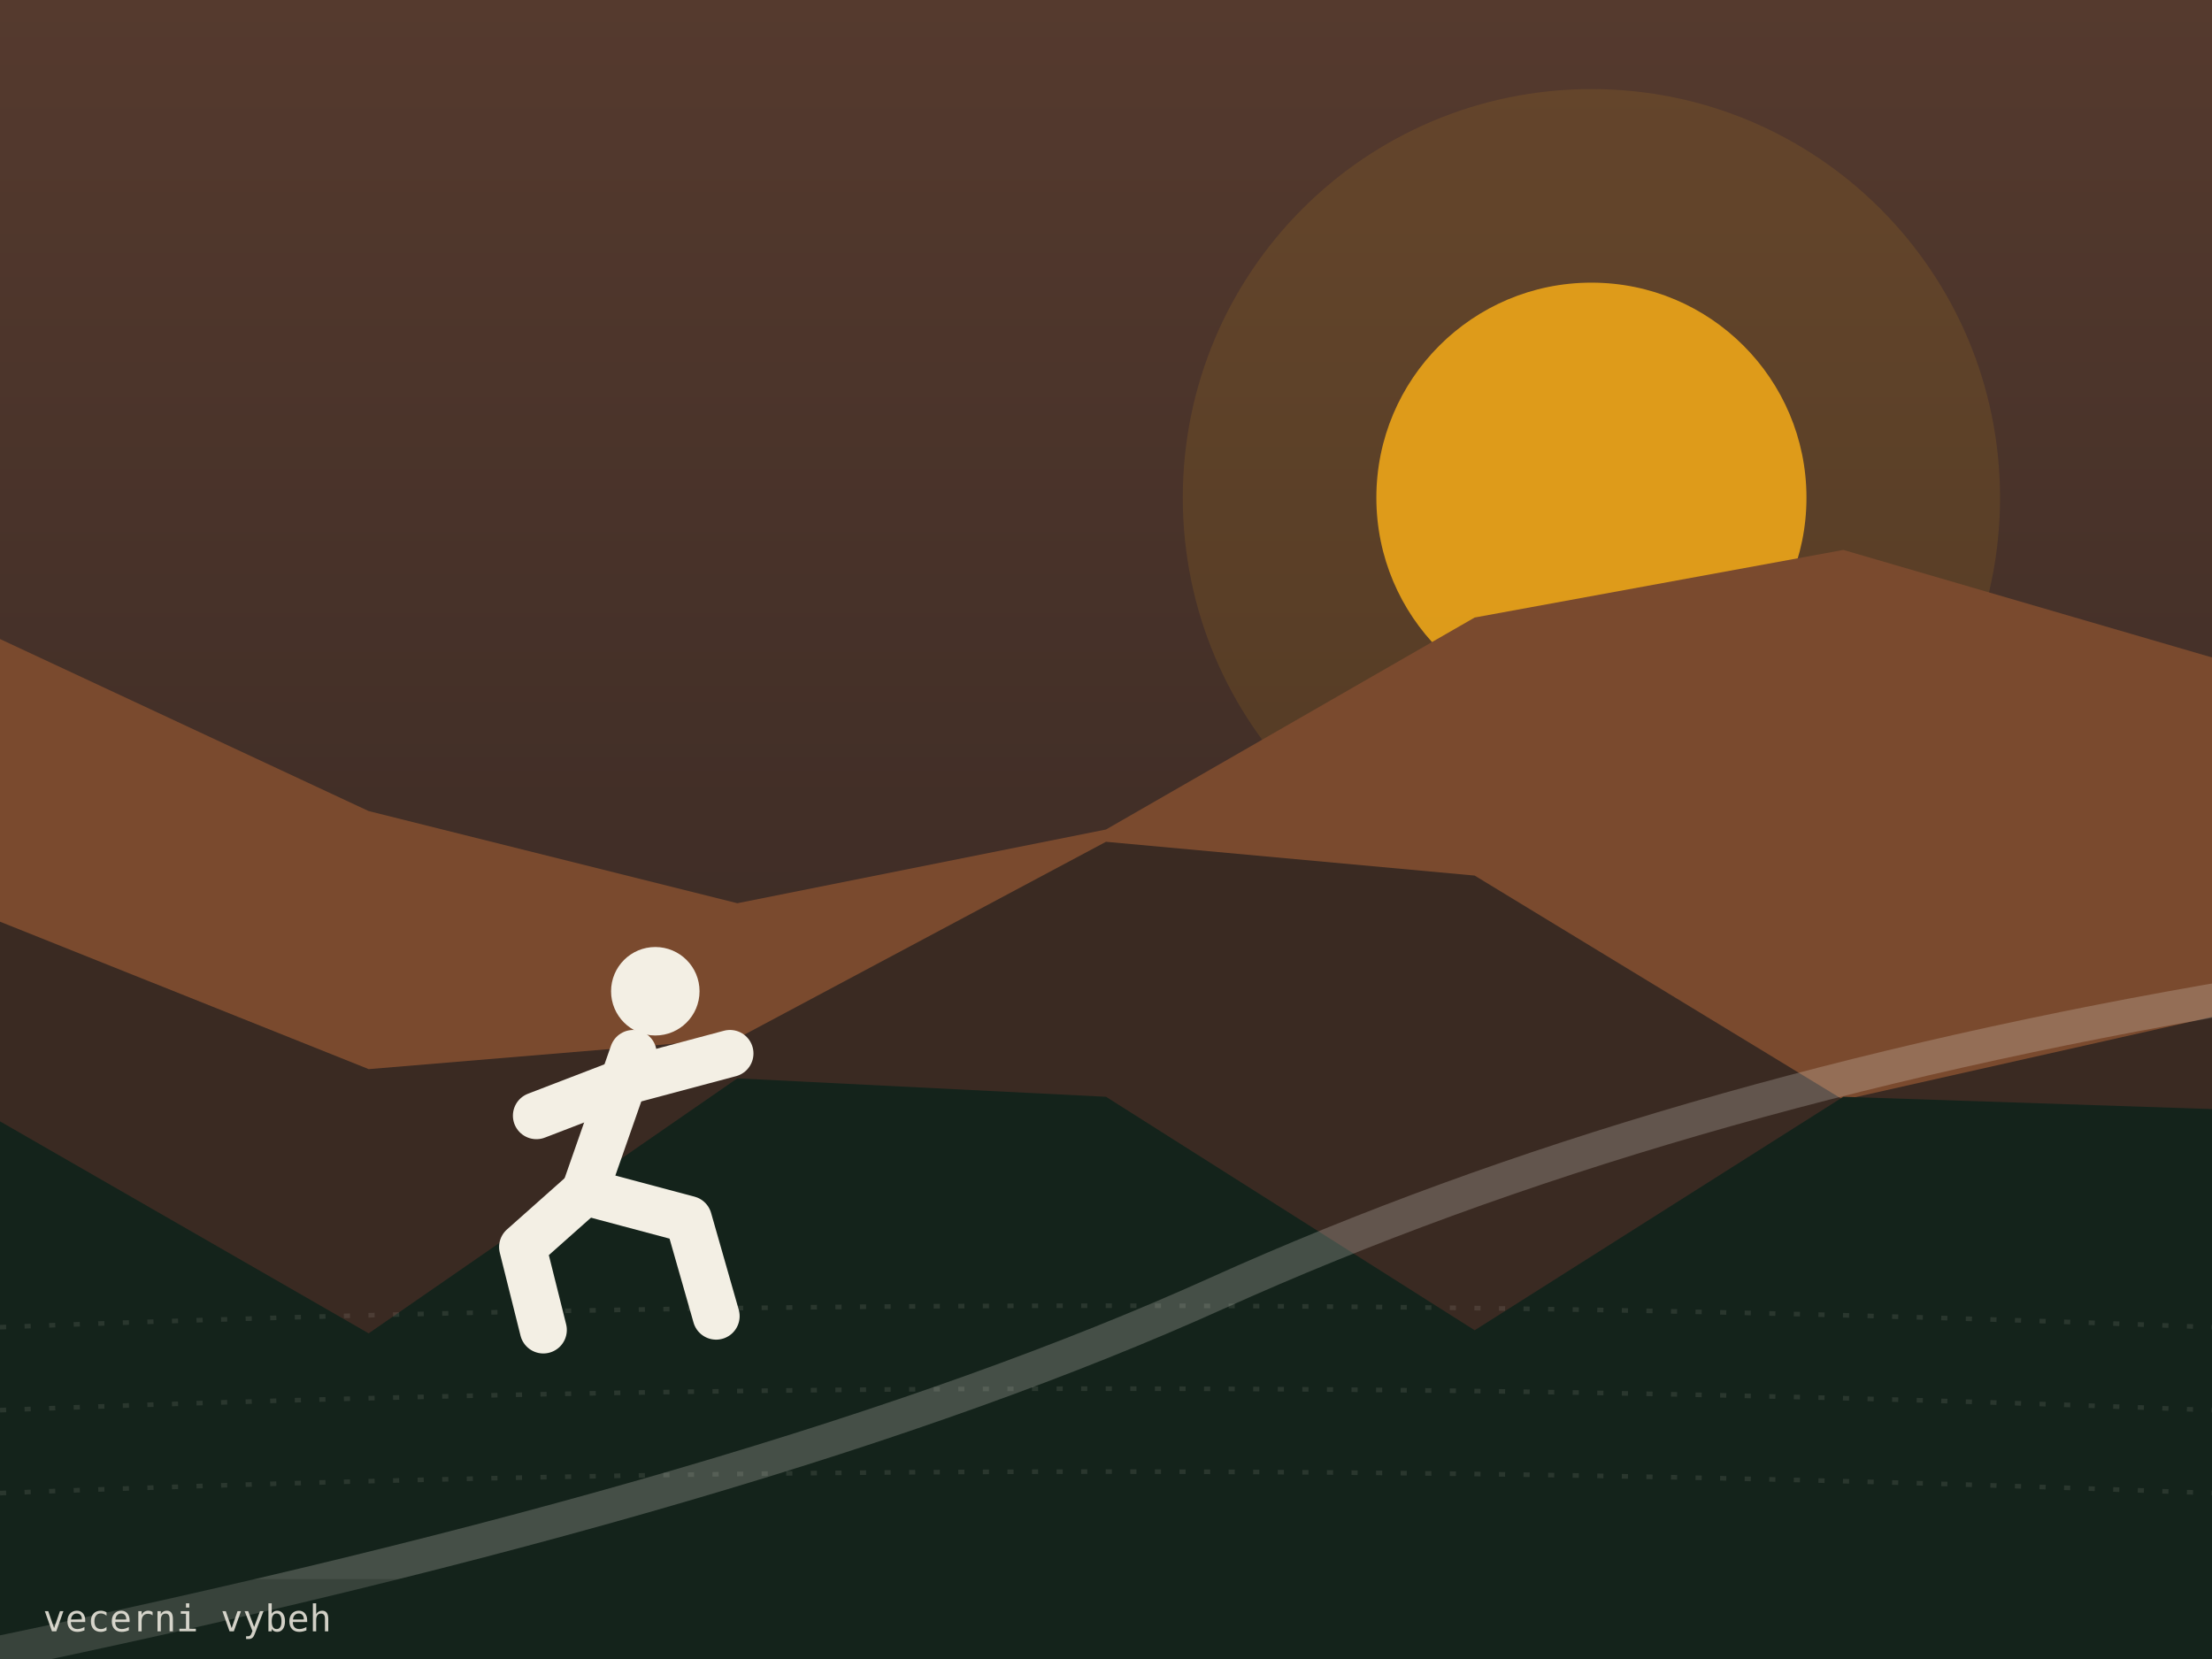
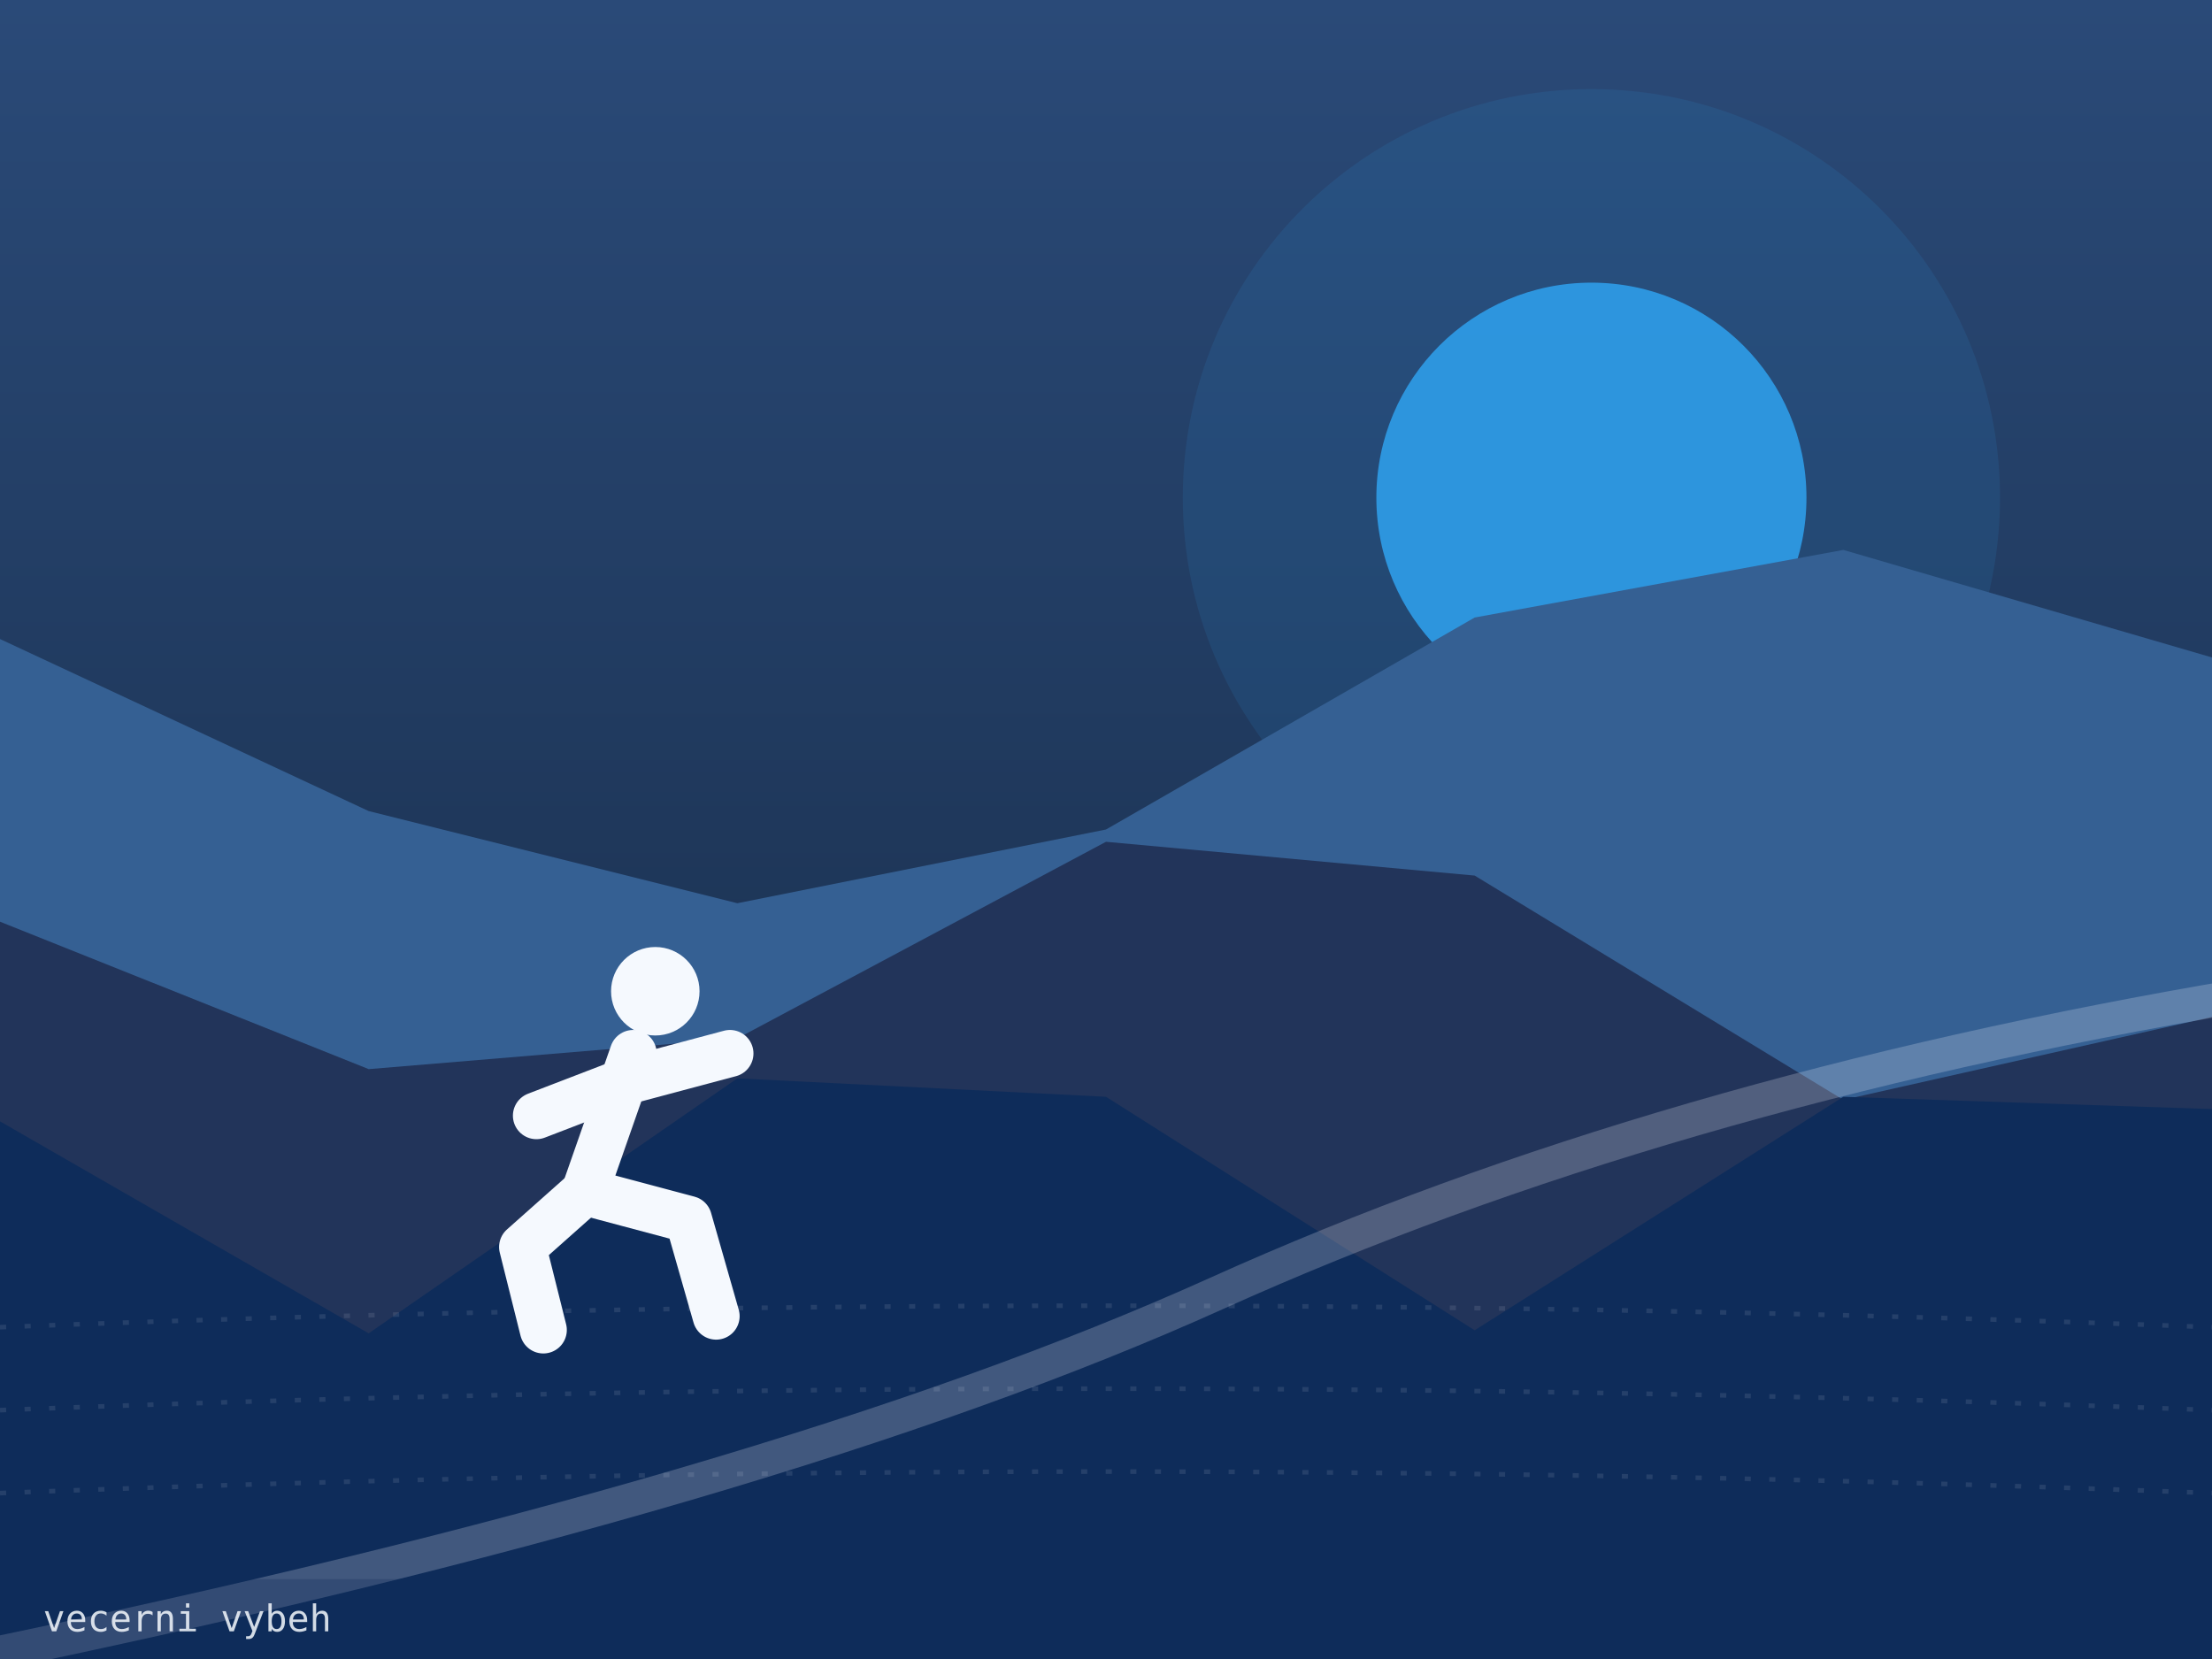
<svg xmlns="http://www.w3.org/2000/svg" viewBox="0 0 720 540" width="720" height="540" role="img" aria-label="vecerni vybeh">
  <defs>
    <linearGradient id="sky31" x1="0" y1="0" x2="0" y2="1">
-       <stop offset="0" stop-color="#553a2e" />
-       <stop offset="1" stop-color="#2e2320" />
+       <stop offset="0" stop-color="#2a4a78" />
+       <stop offset="1" stop-color="#14263f" />
    </linearGradient>
    <linearGradient id="gl31" x1="0" y1="0" x2="0" y2="1">
-       <stop offset="0" stop-color="#E9A319" stop-opacity="0.9" />
-       <stop offset="1" stop-color="#E9A319" stop-opacity="0" />
+       <stop offset="0" stop-color="#2E9BE6" stop-opacity="0.9" />
+       <stop offset="1" stop-color="#2E9BE6" stop-opacity="0" />
    </linearGradient>
  </defs>
  <rect width="720" height="540" fill="url(#sky31)" />
-   <circle cx="518" cy="162" r="70" fill="#E9A319" opacity="0.92" />
-   <circle cx="518" cy="162" r="133" fill="#E9A319" opacity="0.12" />
-   <path d="M 0 243 L 0 208 L 120 264 L 240 294 L 360 270 L 480 201 L 600 179 L 720 214 L 720 540 L 0 540 Z" fill="#7a4a2e" />
-   <path d="M 0 313 L 0 300 L 120 348 L 240 338 L 360 274 L 480 285 L 600 358 L 720 331 L 720 540 L 0 540 Z" fill="#3a2a22" />
-   <path d="M 0 383 L 0 365 L 120 434 L 240 351 L 360 357 L 480 433 L 600 357 L 720 361 L 720 540 L 0 540 Z" fill="#14231B" />
-   <path d="M 0 432 Q 360 418 720 432" fill="none" stroke="#F3EFE4" stroke-opacity="0.10" stroke-dasharray="2 6" stroke-width="1.5" />
-   <path d="M 0 459 Q 360 445 720 459" fill="none" stroke="#F3EFE4" stroke-opacity="0.10" stroke-dasharray="2 6" stroke-width="1.5" />
-   <path d="M 0 486 Q 360 472 720 486" fill="none" stroke="#F3EFE4" stroke-opacity="0.10" stroke-dasharray="2 6" stroke-width="1.5" />
-   <path d="M -10 540 Q 252 486 396 421 T 730 324" fill="none" stroke="#F3EFE4" stroke-opacity="0.22" stroke-width="11" stroke-linecap="round" />
+   <circle cx="518" cy="162" r="70" fill="#2E9BE6" opacity="0.92" />
+   <circle cx="518" cy="162" r="133" fill="#2E9BE6" opacity="0.12" />
+   <path d="M 0 243 L 0 208 L 120 264 L 240 294 L 360 270 L 480 201 L 600 179 L 720 214 L 720 540 L 0 540 Z" fill="#356093" />
+   <path d="M 0 313 L 0 300 L 120 348 L 240 338 L 360 274 L 480 285 L 600 358 L 720 331 L 720 540 L 0 540 Z" fill="#22345a" />
+   <path d="M 0 383 L 0 365 L 120 434 L 240 351 L 360 357 L 480 433 L 600 357 L 720 361 L 720 540 L 0 540 Z" fill="#0E2C5A" />
+   <path d="M 0 432 Q 360 418 720 432" fill="none" stroke="#F5F9FE" stroke-opacity="0.10" stroke-dasharray="2 6" stroke-width="1.5" />
+   <path d="M 0 459 Q 360 445 720 459" fill="none" stroke="#F5F9FE" stroke-opacity="0.10" stroke-dasharray="2 6" stroke-width="1.5" />
+   <path d="M 0 486 Q 360 472 720 486" fill="none" stroke="#F5F9FE" stroke-opacity="0.10" stroke-dasharray="2 6" stroke-width="1.5" />
+   <path d="M -10 540 Q 252 486 396 421 T 730 324" fill="none" stroke="#F5F9FE" stroke-opacity="0.22" stroke-width="11" stroke-linecap="round" />
  <g transform="translate(201.6,356.4) scale(4.5)">
-     <line x1="1" y1="-3" x2="-2.5" y2="7" stroke="#F3EFE4" stroke-width="3.4" stroke-linecap="round" />
-     <line x1="0.5" y1="-1" x2="8" y2="-3" stroke="#F3EFE4" stroke-width="3.4" stroke-linecap="round" />
-     <line x1="0.5" y1="-1" x2="-6" y2="1.5" stroke="#F3EFE4" stroke-width="3.4" stroke-linecap="round" />
-     <path d="M -2.5 7 L 5 9 L 7 16" fill="none" stroke="#F3EFE4" stroke-width="3.4" stroke-linecap="round" stroke-linejoin="round" />
-     <path d="M -2.5 7 L -7 11 L -5.5 17" fill="none" stroke="#F3EFE4" stroke-width="3.4" stroke-linecap="round" stroke-linejoin="round" />
-     <circle cx="2.6" cy="-7.5" r="3.2" fill="#F3EFE4" />
+     <line x1="1" y1="-3" x2="-2.5" y2="7" stroke="#F5F9FE" stroke-width="3.4" stroke-linecap="round" />
+     <line x1="0.5" y1="-1" x2="8" y2="-3" stroke="#F5F9FE" stroke-width="3.4" stroke-linecap="round" />
+     <line x1="0.5" y1="-1" x2="-6" y2="1.5" stroke="#F5F9FE" stroke-width="3.4" stroke-linecap="round" />
+     <path d="M -2.5 7 L 5 9 L 7 16" fill="none" stroke="#F5F9FE" stroke-width="3.4" stroke-linecap="round" stroke-linejoin="round" />
+     <path d="M -2.5 7 L -7 11 L -5.5 17" fill="none" stroke="#F5F9FE" stroke-width="3.4" stroke-linecap="round" stroke-linejoin="round" />
+     <circle cx="2.6" cy="-7.5" r="3.2" fill="#F5F9FE" />
  </g>
-   <rect x="0" y="514" width="720" height="26" fill="#14231B" opacity="0.28" />
-   <text x="14" y="531" font-family="Space Mono, monospace" font-size="12" fill="#F3EFE4" opacity="0.85">vecerni vybeh</text>
+   <rect x="0" y="514" width="720" height="26" fill="#0E2C5A" opacity="0.28" />
+   <text x="14" y="531" font-family="Space Mono, monospace" font-size="12" fill="#F5F9FE" opacity="0.85">vecerni vybeh</text>
</svg>
